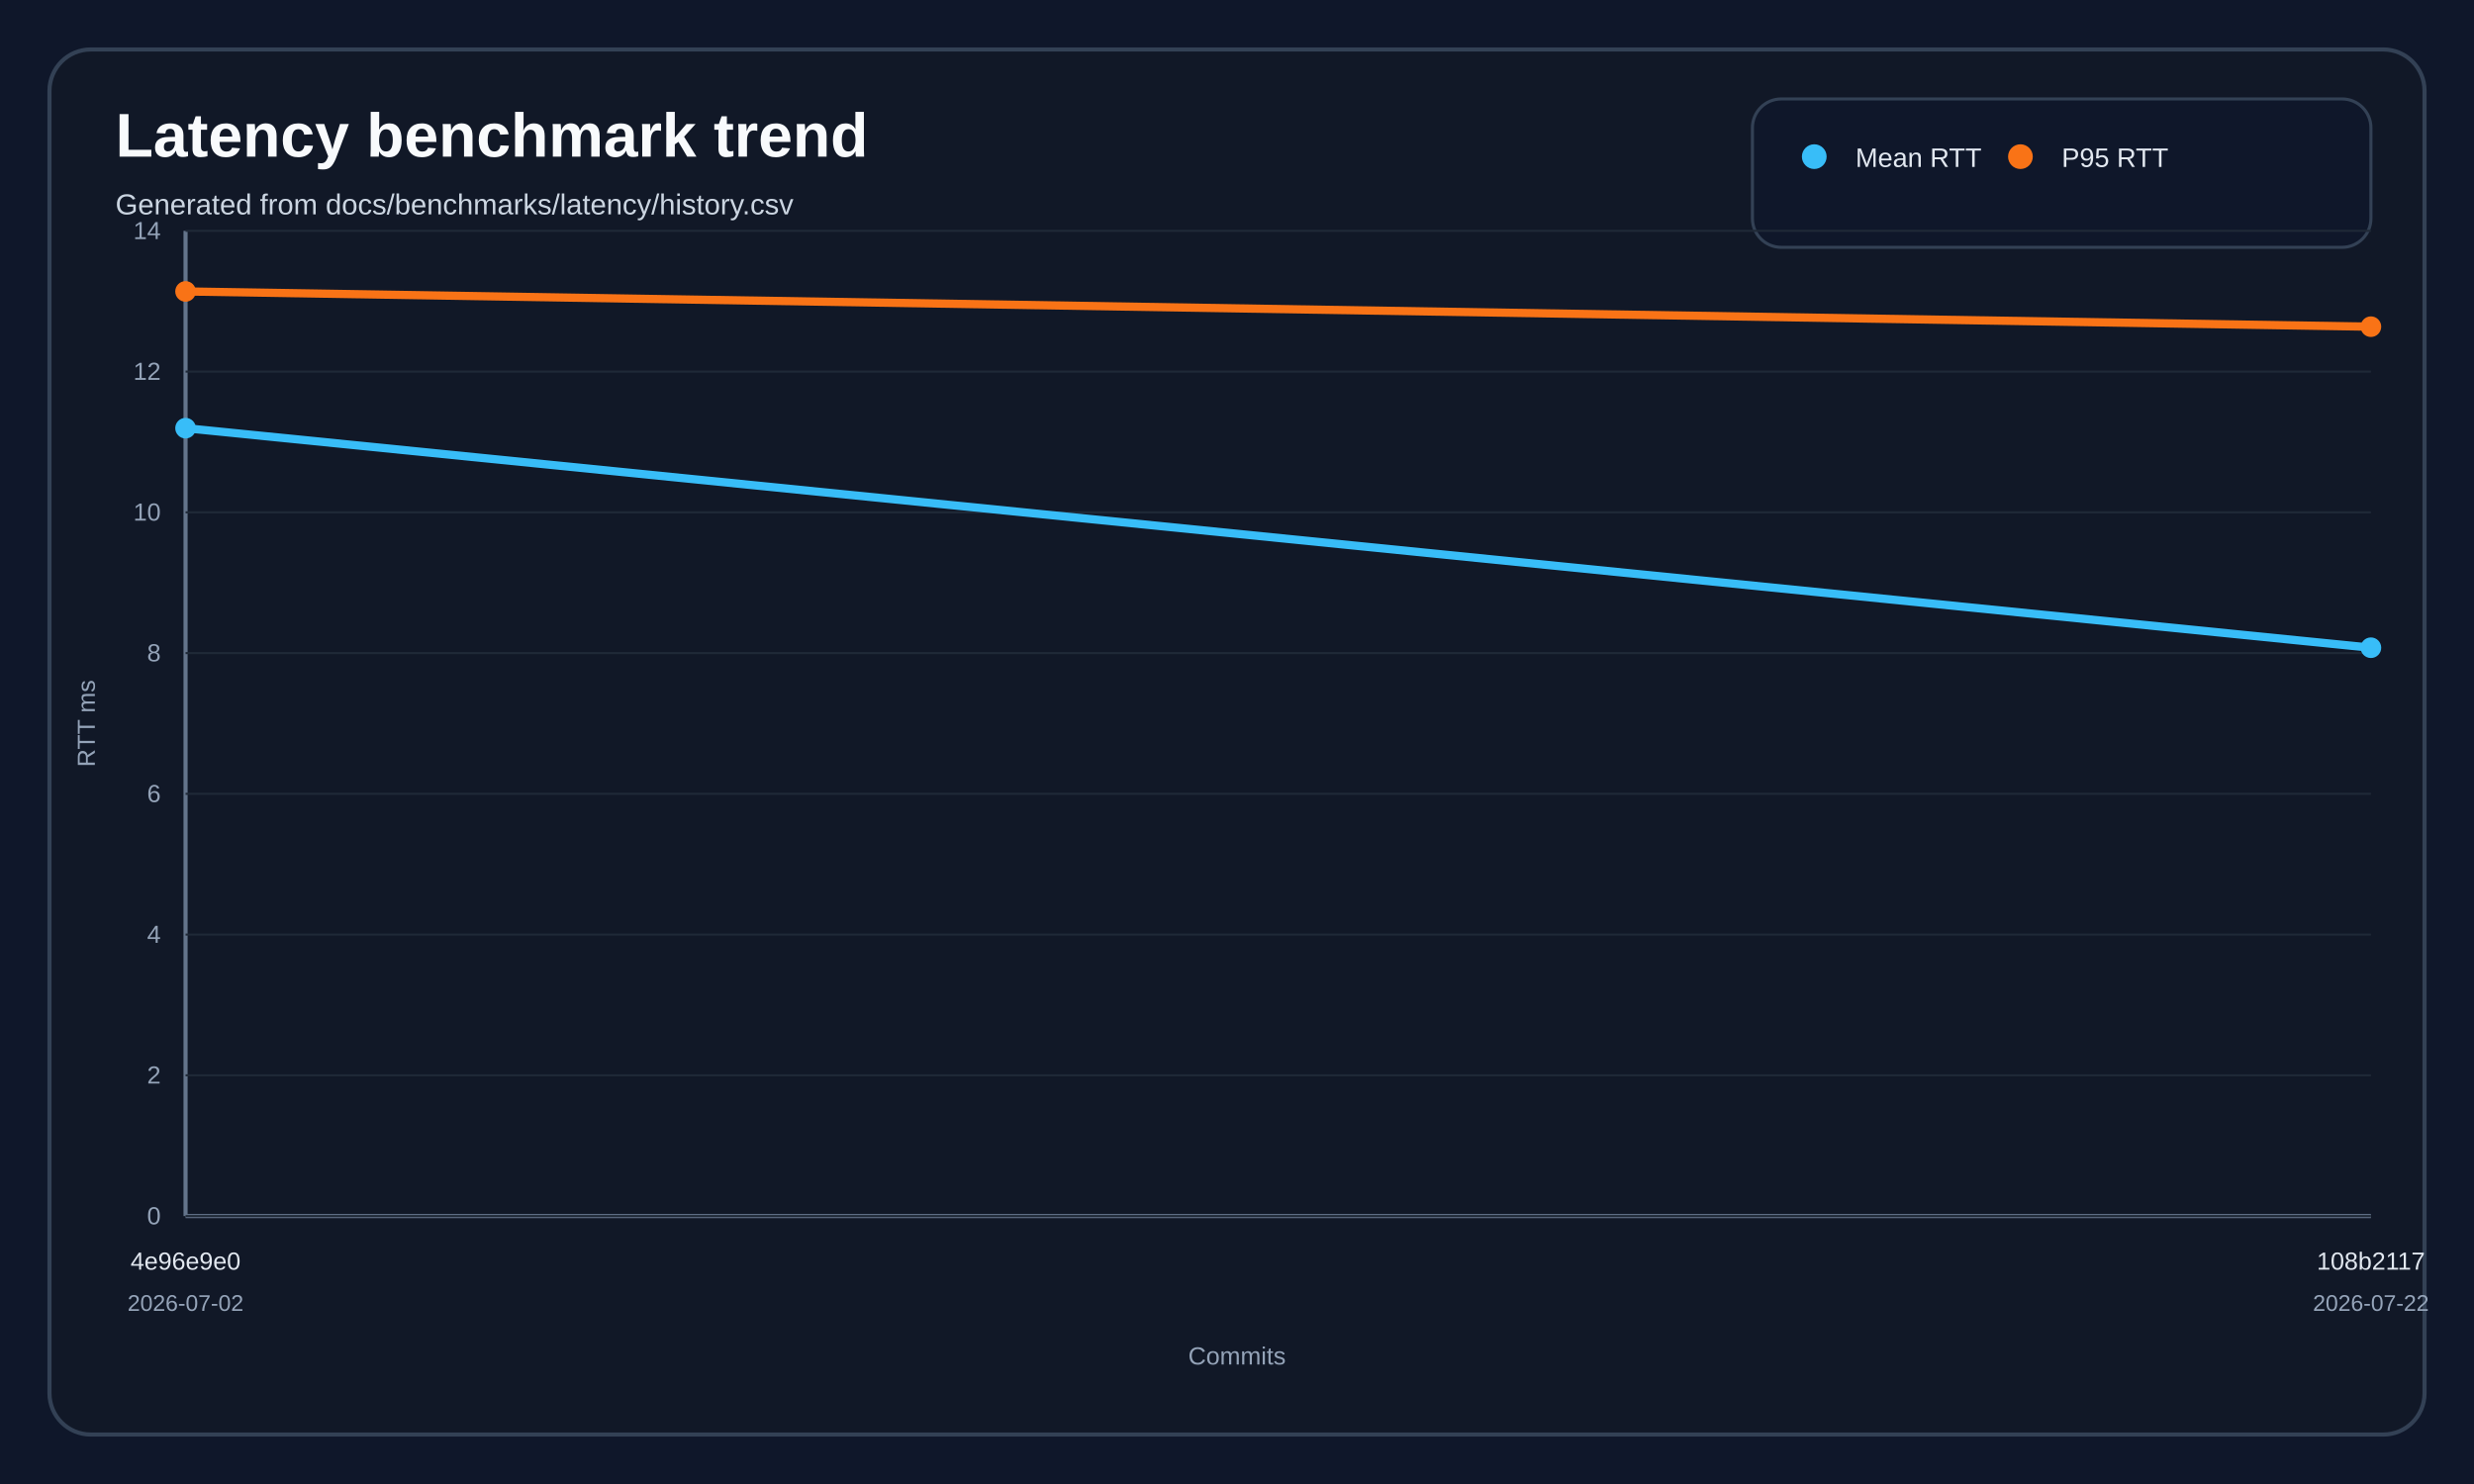
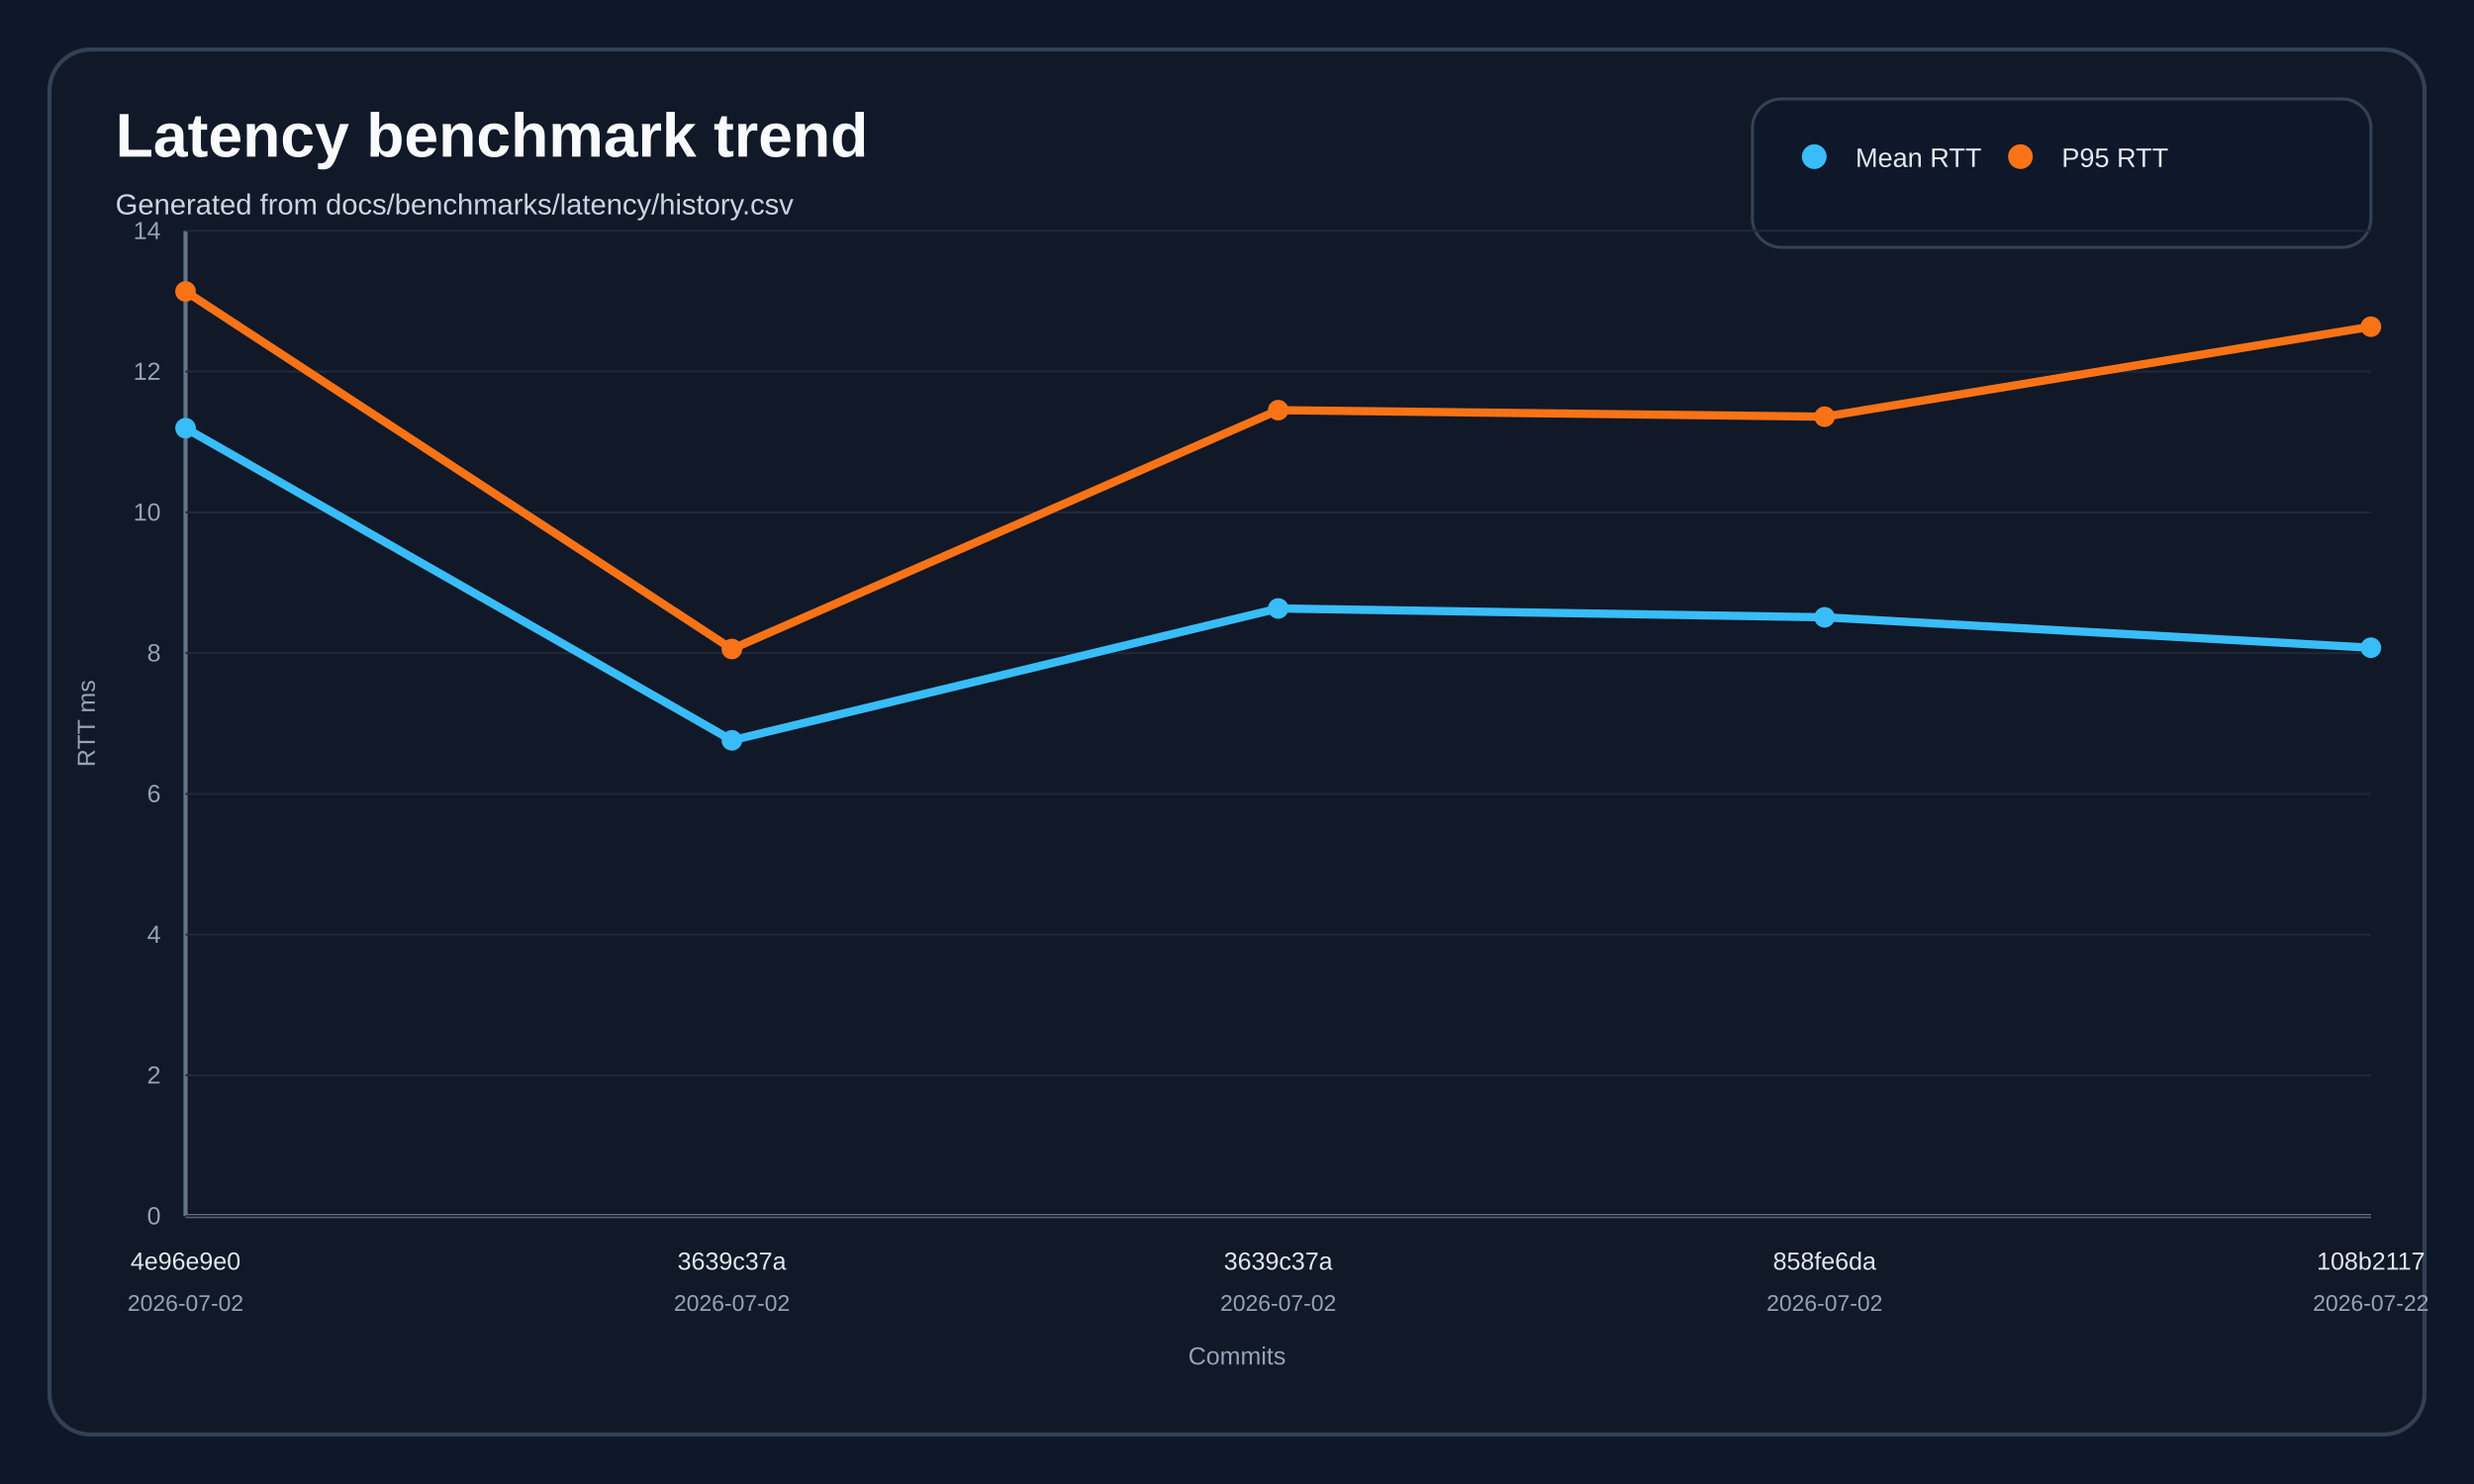
<svg xmlns="http://www.w3.org/2000/svg" width="1200" height="720" viewBox="0 0 1200 720" role="img" aria-labelledby="title desc">
  <rect width="1200" height="720" fill="#0f172a" />
  <rect x="24" y="24" width="1152" height="672" rx="20" fill="#111827" stroke="#334155" stroke-width="2" />
  <text x="56" y="76" fill="#f8fafc" font-family="Arial, Helvetica, sans-serif" font-size="30" font-weight="700">Latency benchmark trend</text>
  <text x="56" y="104" fill="#cbd5e1" font-family="Arial, Helvetica, sans-serif" font-size="14">Generated from docs/benchmarks/latency/history.csv</text>
  <rect x="850" y="48" width="300" height="72" rx="14" fill="#0f172a" stroke="#334155" stroke-width="1.5" />
  <circle cx="880" cy="76" r="6" fill="#38bdf8" />
  <text x="900" y="81" fill="#e2e8f0" font-family="Arial, Helvetica, sans-serif" font-size="13">Mean RTT</text>
  <circle cx="980" cy="76" r="6" fill="#f97316" />
  <text x="1000" y="81" fill="#e2e8f0" font-family="Arial, Helvetica, sans-serif" font-size="13">P95 RTT</text>
  <line x1="90" y1="590" x2="1150" y2="590" stroke="#64748b" stroke-width="2" />
  <line x1="90" y1="112" x2="90" y2="590" stroke="#64748b" stroke-width="2" />
  <line x1="90" y1="590.00" x2="1150" y2="590.00" stroke="#1f2937" stroke-width="1" />
  <text x="78" y="594.00" fill="#94a3b8" font-family="Arial, Helvetica, sans-serif" font-size="12" text-anchor="end">0</text>
  <line x1="90" y1="521.71" x2="1150" y2="521.71" stroke="#1f2937" stroke-width="1" />
  <text x="78" y="525.71" fill="#94a3b8" font-family="Arial, Helvetica, sans-serif" font-size="12" text-anchor="end">2</text>
  <line x1="90" y1="453.43" x2="1150" y2="453.43" stroke="#1f2937" stroke-width="1" />
  <text x="78" y="457.43" fill="#94a3b8" font-family="Arial, Helvetica, sans-serif" font-size="12" text-anchor="end">4</text>
  <line x1="90" y1="385.14" x2="1150" y2="385.14" stroke="#1f2937" stroke-width="1" />
  <text x="78" y="389.14" fill="#94a3b8" font-family="Arial, Helvetica, sans-serif" font-size="12" text-anchor="end">6</text>
  <line x1="90" y1="316.86" x2="1150" y2="316.86" stroke="#1f2937" stroke-width="1" />
  <text x="78" y="320.86" fill="#94a3b8" font-family="Arial, Helvetica, sans-serif" font-size="12" text-anchor="end">8</text>
  <line x1="90" y1="248.57" x2="1150" y2="248.57" stroke="#1f2937" stroke-width="1" />
  <text x="78" y="252.57" fill="#94a3b8" font-family="Arial, Helvetica, sans-serif" font-size="12" text-anchor="end">10</text>
  <line x1="90" y1="180.29" x2="1150" y2="180.29" stroke="#1f2937" stroke-width="1" />
  <text x="78" y="184.29" fill="#94a3b8" font-family="Arial, Helvetica, sans-serif" font-size="12" text-anchor="end">12</text>
  <line x1="90" y1="112.00" x2="1150" y2="112.00" stroke="#1f2937" stroke-width="1" />
  <text x="78" y="116.00" fill="#94a3b8" font-family="Arial, Helvetica, sans-serif" font-size="12" text-anchor="end">14</text>
-   <polyline fill="none" stroke="#38bdf8" stroke-width="4" stroke-linejoin="round" stroke-linecap="round" points="90.00,207.74 1150.00,314.26" />
-   <polyline fill="none" stroke="#f97316" stroke-width="4" stroke-linejoin="round" stroke-linecap="round" points="90.00,141.40 1150.00,158.50" />
+   <polyline fill="none" stroke="#38bdf8" stroke-width="4" stroke-linejoin="round" stroke-linecap="round" points="90.00,207.74 355.00,359.19 620.00,295.21 885.00,299.51 1150.00,314.26" />
+   <polyline fill="none" stroke="#f97316" stroke-width="4" stroke-linejoin="round" stroke-linecap="round" points="90.00,141.40 355.00,314.88 620.00,199.00 885.00,202.17 1150.00,158.50" />
  <circle cx="90.00" cy="207.74" r="5" fill="#38bdf8" />
+   <circle cx="355.00" cy="359.19" r="5" fill="#38bdf8" />
+   <circle cx="620.00" cy="295.21" r="5" fill="#38bdf8" />
+   <circle cx="885.00" cy="299.51" r="5" fill="#38bdf8" />
  <circle cx="1150.00" cy="314.26" r="5" fill="#38bdf8" />
  <circle cx="90.00" cy="141.40" r="5" fill="#f97316" />
+   <circle cx="355.00" cy="314.88" r="5" fill="#f97316" />
+   <circle cx="620.00" cy="199.00" r="5" fill="#f97316" />
+   <circle cx="885.00" cy="202.17" r="5" fill="#f97316" />
  <circle cx="1150.00" cy="158.50" r="5" fill="#f97316" />
  <text x="600" y="662" fill="#94a3b8" font-family="Arial, Helvetica, sans-serif" font-size="12" text-anchor="middle">Commits</text>
  <text x="46" y="351" fill="#94a3b8" font-family="Arial, Helvetica, sans-serif" font-size="12" text-anchor="middle" transform="rotate(-90 46 351)">RTT ms</text>
  <text x="90.00" y="616" fill="#e2e8f0" font-family="Arial, Helvetica, sans-serif" font-size="12" text-anchor="middle">4e96e9e0</text>
  <text x="90.00" y="636" fill="#94a3b8" font-family="Arial, Helvetica, sans-serif" font-size="11" text-anchor="middle">2026-07-02</text>
+   <text x="355.00" y="616" fill="#e2e8f0" font-family="Arial, Helvetica, sans-serif" font-size="12" text-anchor="middle">3639c37a</text>
+   <text x="355.00" y="636" fill="#94a3b8" font-family="Arial, Helvetica, sans-serif" font-size="11" text-anchor="middle">2026-07-02</text>
+   <text x="620.00" y="616" fill="#e2e8f0" font-family="Arial, Helvetica, sans-serif" font-size="12" text-anchor="middle">3639c37a</text>
+   <text x="620.00" y="636" fill="#94a3b8" font-family="Arial, Helvetica, sans-serif" font-size="11" text-anchor="middle">2026-07-02</text>
+   <text x="885.00" y="616" fill="#e2e8f0" font-family="Arial, Helvetica, sans-serif" font-size="12" text-anchor="middle">858fe6da</text>
+   <text x="885.00" y="636" fill="#94a3b8" font-family="Arial, Helvetica, sans-serif" font-size="11" text-anchor="middle">2026-07-02</text>
  <text x="1150.00" y="616" fill="#e2e8f0" font-family="Arial, Helvetica, sans-serif" font-size="12" text-anchor="middle">108b2117</text>
  <text x="1150.00" y="636" fill="#94a3b8" font-family="Arial, Helvetica, sans-serif" font-size="11" text-anchor="middle">2026-07-22</text>
</svg>
